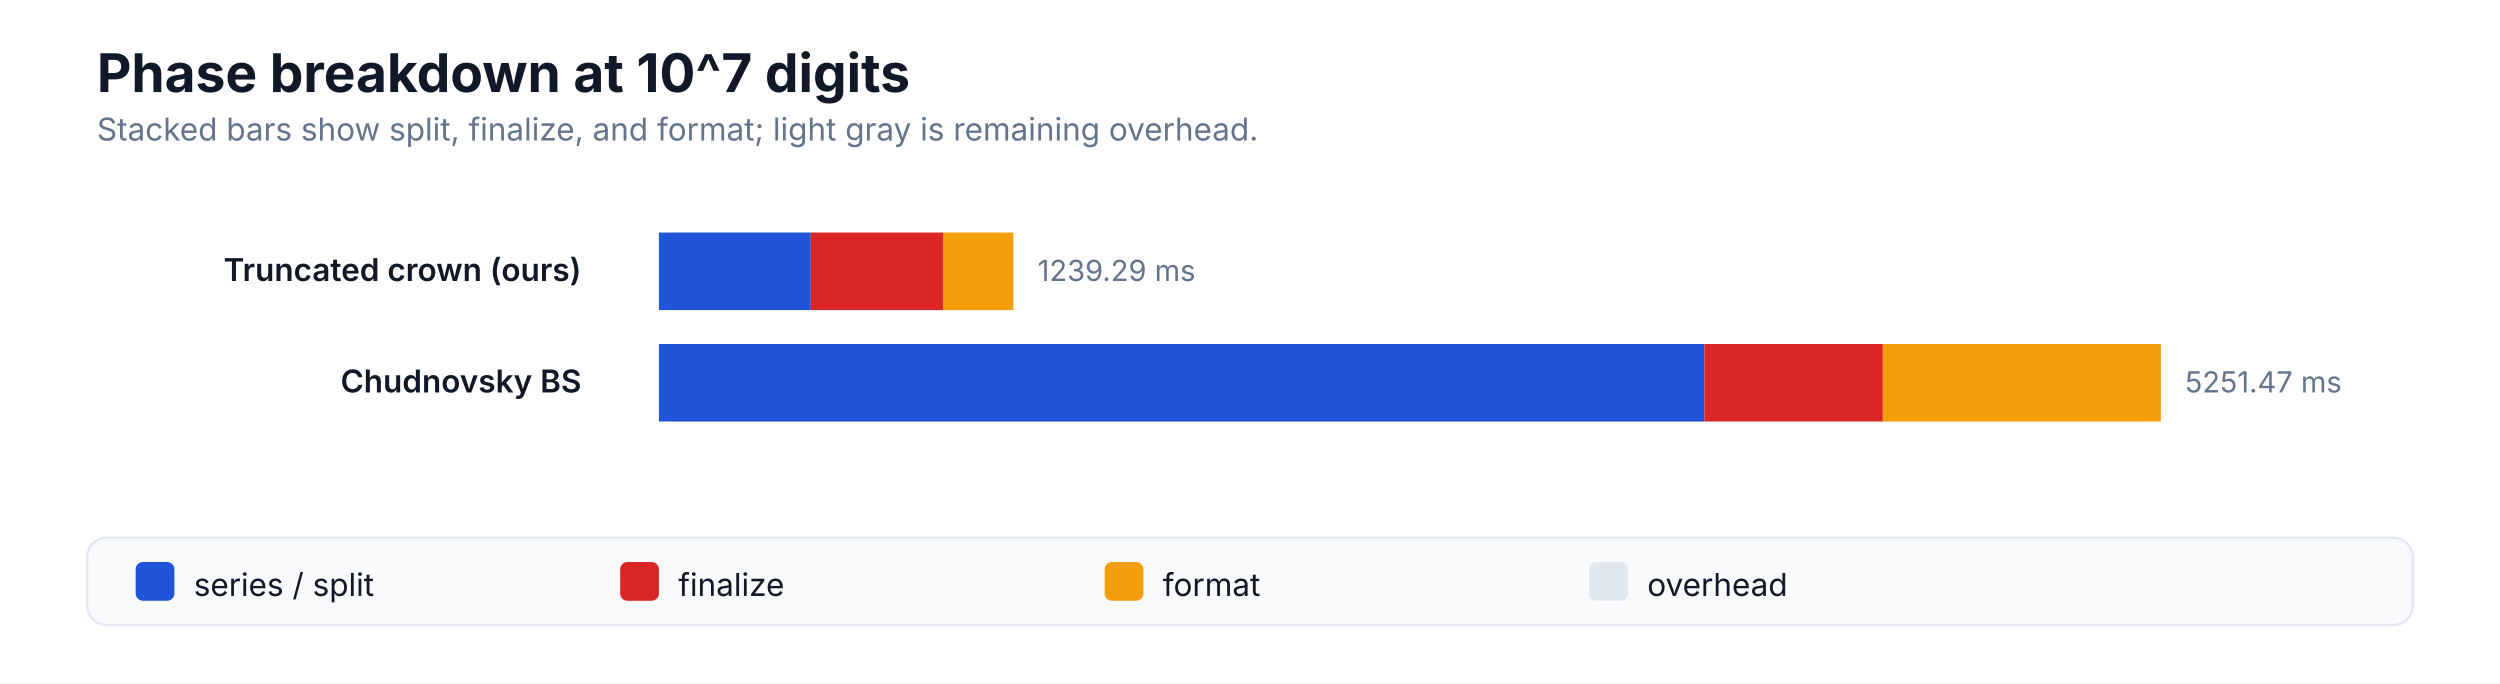
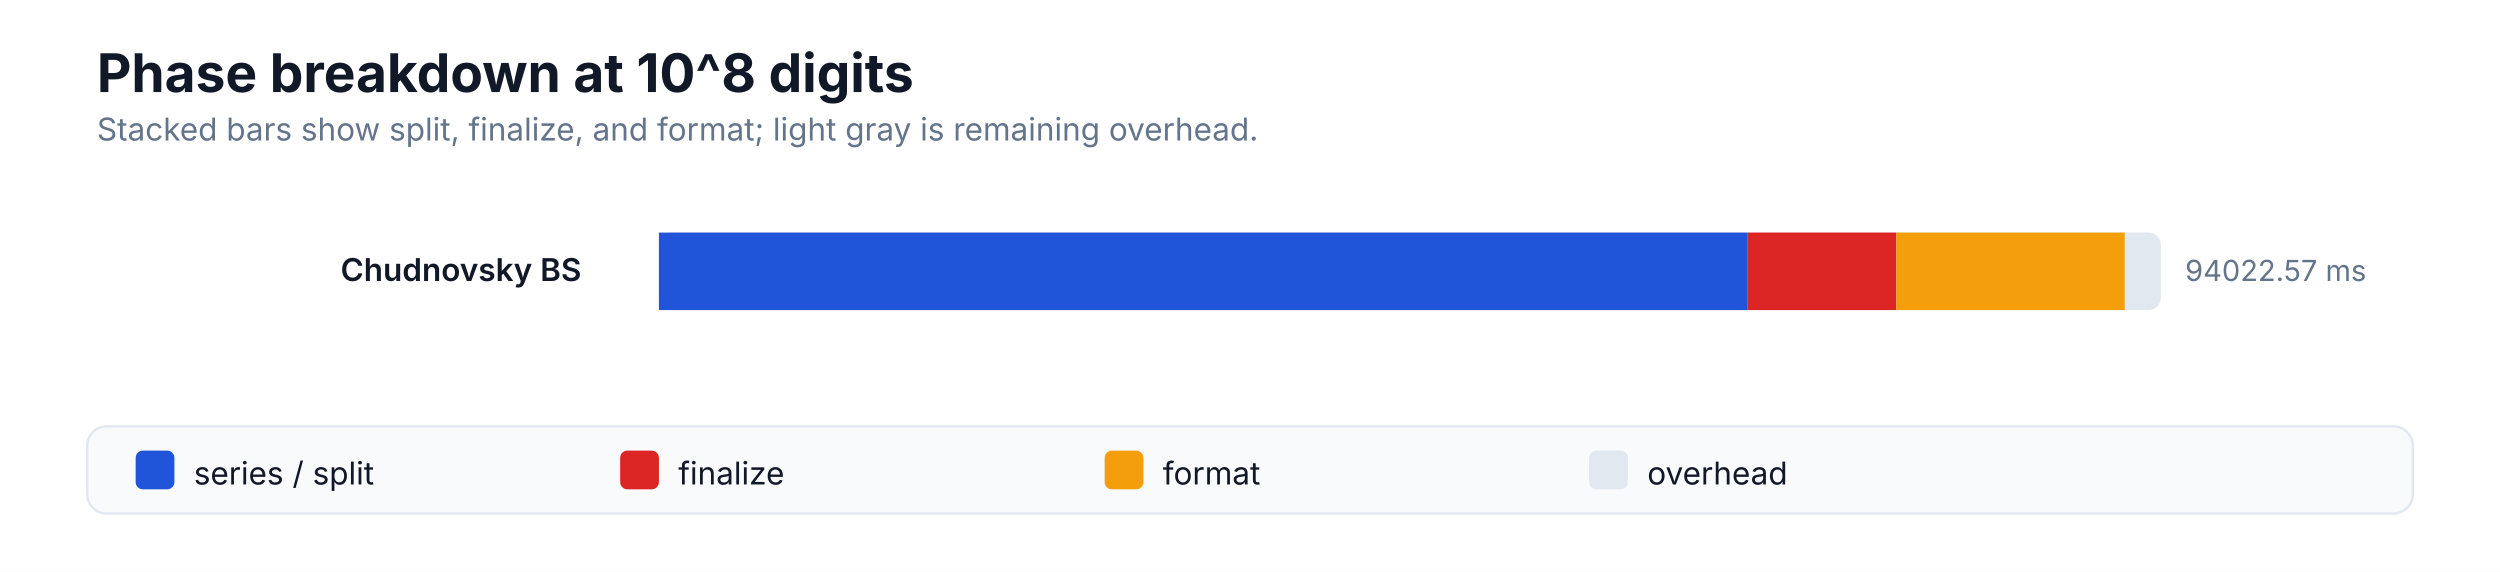
- <svg xmlns="http://www.w3.org/2000/svg" viewBox="0 0 1032 282" role="img" aria-labelledby="title desc">
+ <svg xmlns="http://www.w3.org/2000/svg" viewBox="0 0 1032 236" role="img" aria-labelledby="title desc">
  <style>text{font-family:-apple-system,BlinkMacSystemFont,'Segoe UI',sans-serif}.title{font-size:22px;font-weight:700;fill:#111827}.subtitle{font-size:13px;fill:#64748b}.axis{stroke:#1f2937;stroke-width:1.5}.grid{stroke:#e2e8f0;stroke-width:1}.tick{font-size:12px;fill:#64748b}.label{font-size:13px;font-weight:600;fill:#111827}.legend{font-size:13px;fill:#111827}.legend-box{fill:#f8fafc;stroke:#e2e8f0;stroke-width:1}.refline{stroke:#94a3b8;stroke-width:1.5;stroke-dasharray:6 4}</style>
-   <rect width="1032" height="282" fill="#fff" />
-   <text class="title" x="40" y="38">Phase breakdown at 10^7 digits</text>
+   <rect width="1032" height="236" fill="#fff" />
+   <text class="title" x="40" y="38">Phase breakdown at 10^8 digits</text>
  <text class="subtitle" x="40" y="58">Stacked bars show split, finalize, and format; light gray is remaining overhead.</text>
-   <rect class="legend-box" x="36" y="222" width="960" height="36" rx="8" />
-   <rect x="56" y="232" width="16" height="16" rx="3" fill="#2155d9" />
-   <text class="legend" x="80" y="246">series / split</text>
-   <rect x="256" y="232" width="16" height="16" rx="3" fill="#dc2626" />
-   <text class="legend" x="280" y="246">finalize</text>
-   <rect x="456" y="232" width="16" height="16" rx="3" fill="#f59e0b" />
-   <text class="legend" x="480" y="246">format</text>
-   <rect x="656" y="232" width="16" height="16" rx="3" fill="#e2e8f0" />
-   <text class="legend" x="680" y="246">overhead</text>
-   <text class="label" x="240" y="116" text-anchor="end">Truncated crown (ours)</text>
-   <rect x="272" y="96" width="146.31" height="32" rx="5" fill="#e2e8f0" />
-   <rect x="272" y="96" width="62.68" height="32" fill="#2155d9" />
-   <rect x="334.68" y="96" width="54.79" height="32" fill="#dc2626" />
-   <rect x="389.48" y="96" width="28.83" height="32" fill="#f59e0b" />
-   <text class="tick" x="428.31" y="116">1239.29 ms</text>
-   <text class="label" x="240" y="162" text-anchor="end">Chudnovsky BS</text>
-   <rect x="272" y="142" width="620" height="32" rx="5" fill="#e2e8f0" />
-   <rect x="272" y="142" width="431.6" height="32" fill="#2155d9" />
-   <rect x="703.6" y="142" width="73.63" height="32" fill="#dc2626" />
-   <rect x="777.23" y="142" width="114.77" height="32" fill="#f59e0b" />
-   <text class="tick" x="902" y="162">5251.47 ms</text>
+   <rect class="legend-box" x="36" y="176" width="960" height="36" rx="8" />
+   <rect x="56" y="186" width="16" height="16" rx="3" fill="#2155d9" />
+   <text class="legend" x="80" y="200">series / split</text>
+   <rect x="256" y="186" width="16" height="16" rx="3" fill="#dc2626" />
+   <text class="legend" x="280" y="200">finalize</text>
+   <rect x="456" y="186" width="16" height="16" rx="3" fill="#f59e0b" />
+   <text class="legend" x="480" y="200">format</text>
+   <rect x="656" y="186" width="16" height="16" rx="3" fill="#e2e8f0" />
+   <text class="legend" x="680" y="200">overhead</text>
+   <text class="label" x="240" y="116" text-anchor="end">Chudnovsky BS</text>
+   <rect x="272" y="96" width="620" height="32" rx="5" fill="#e2e8f0" />
+   <rect x="272" y="96" width="449.25" height="32" fill="#2155d9" />
+   <rect x="721.25" y="96" width="61.53" height="32" fill="#dc2626" />
+   <rect x="782.79" y="96" width="94.27" height="32" fill="#f59e0b" />
+   <text class="tick" x="902" y="116">94022.57 ms</text>
</svg>
